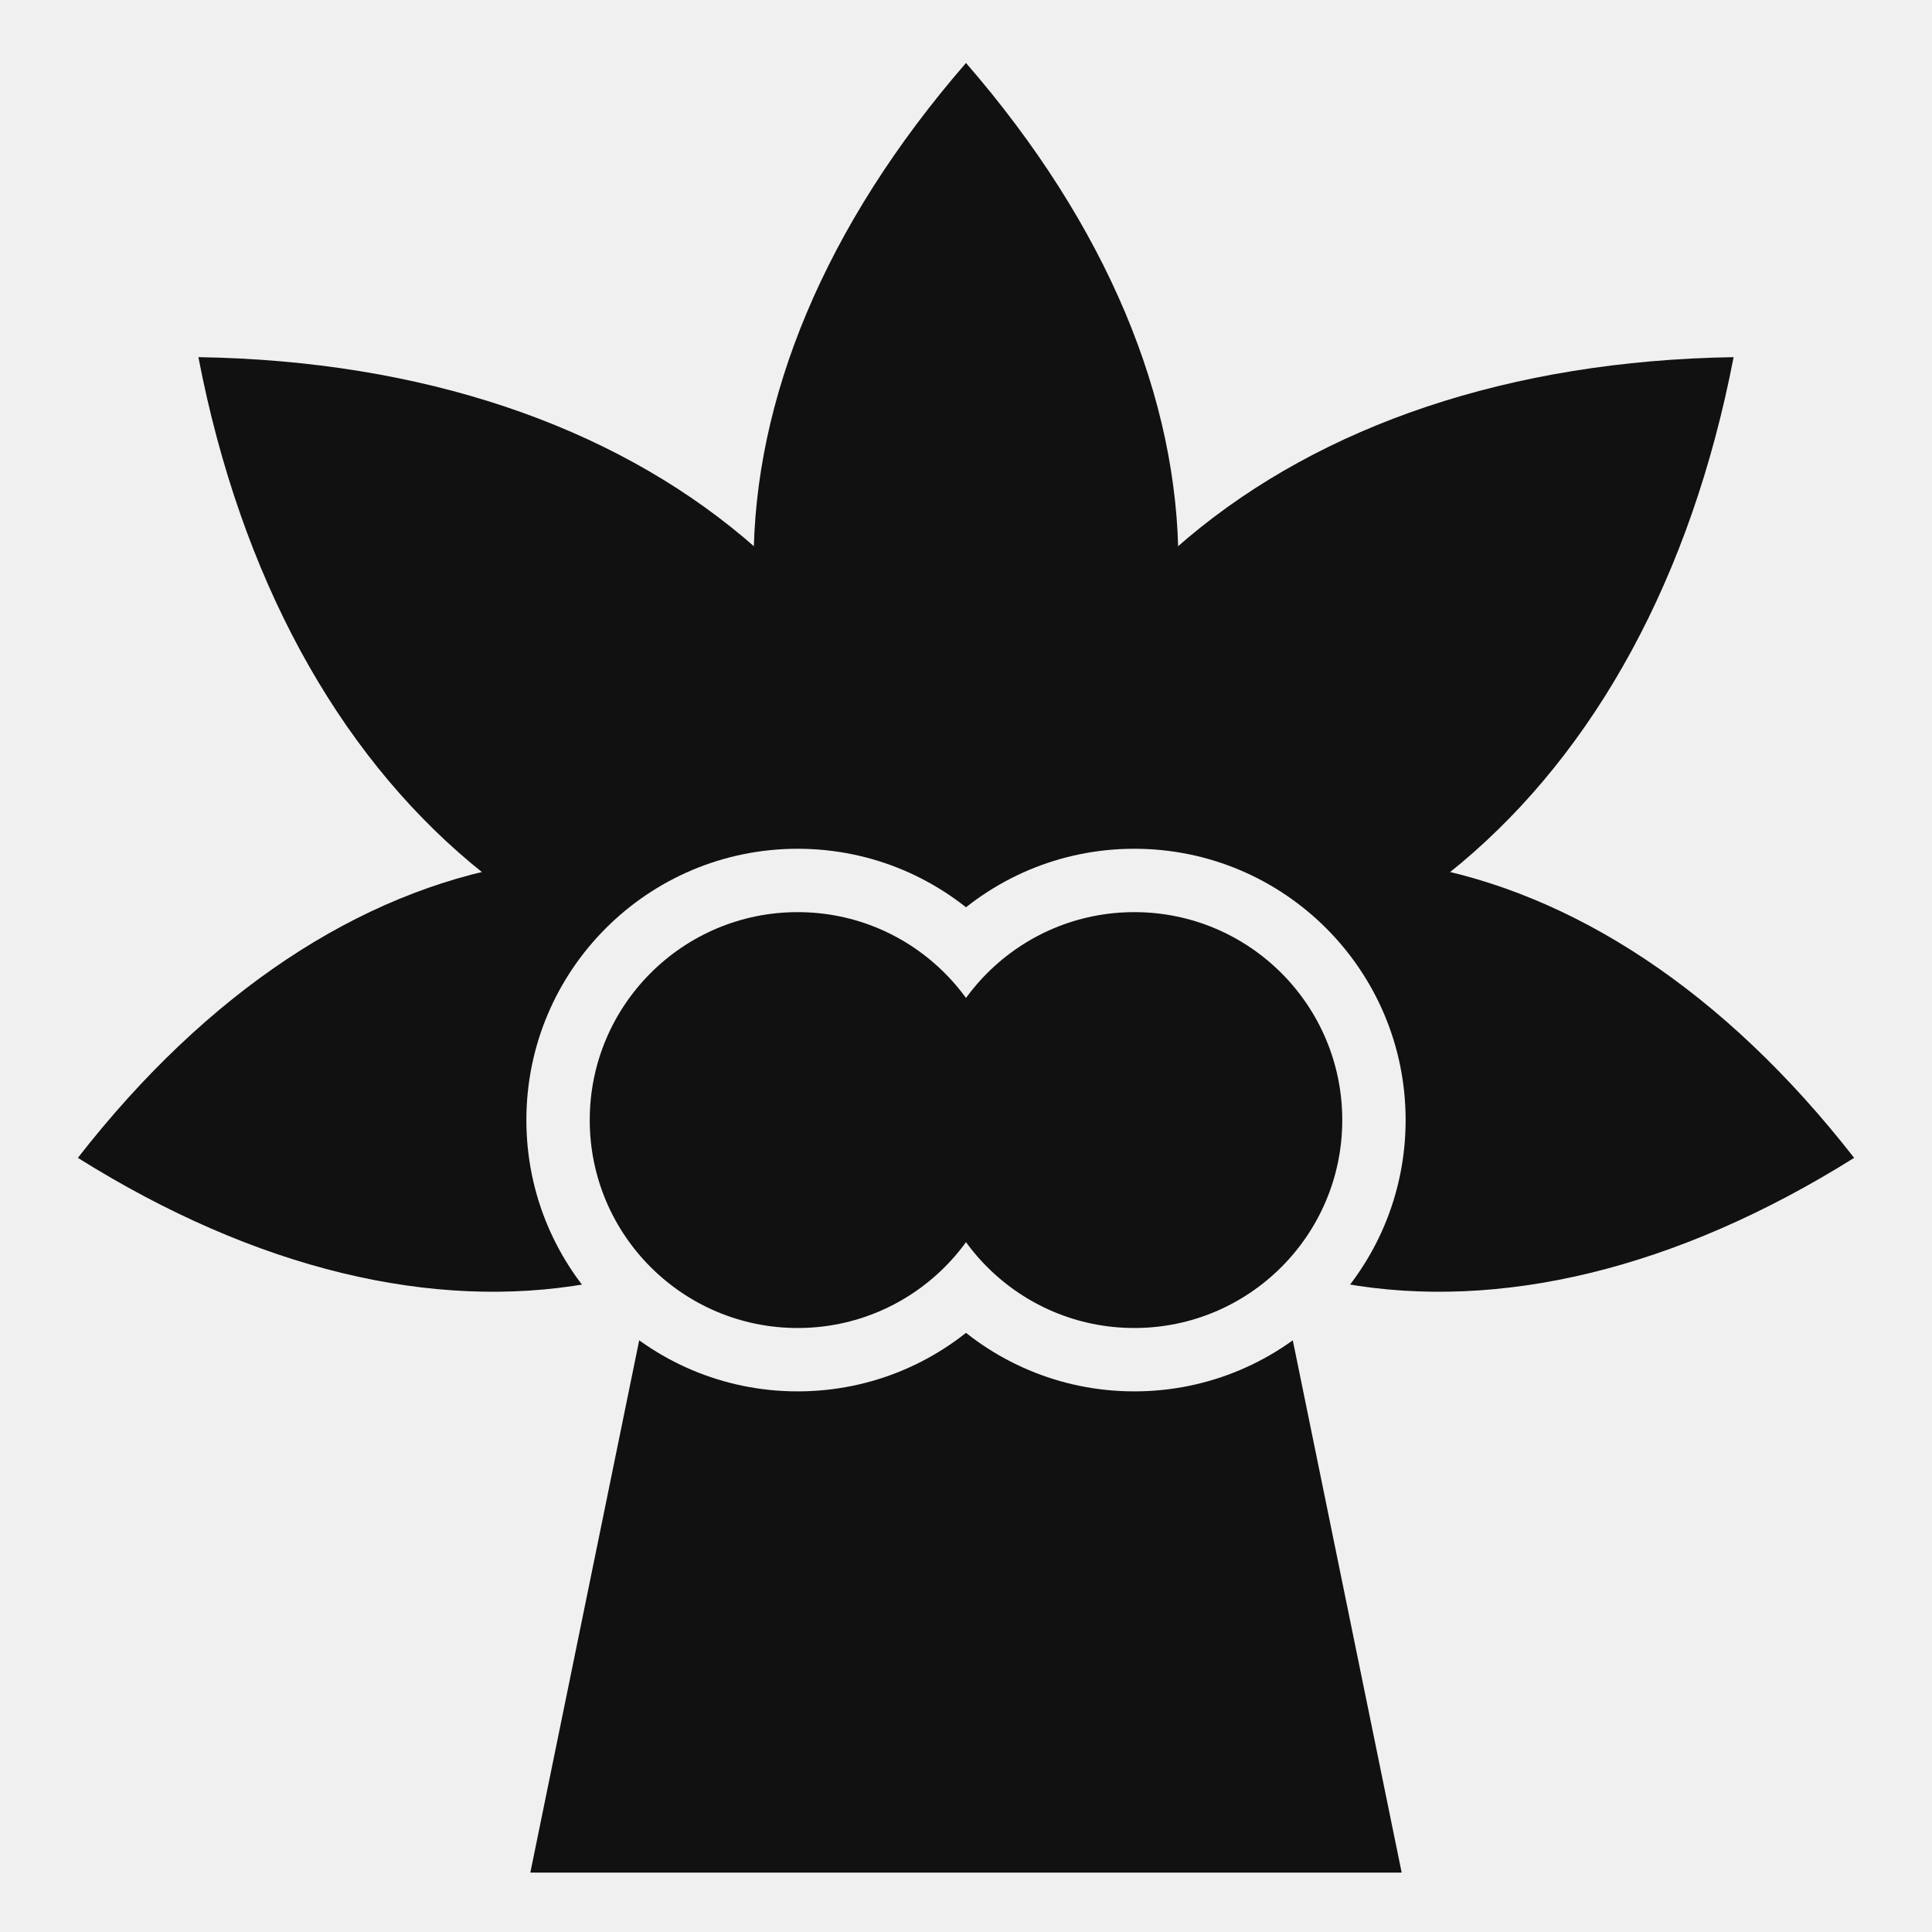
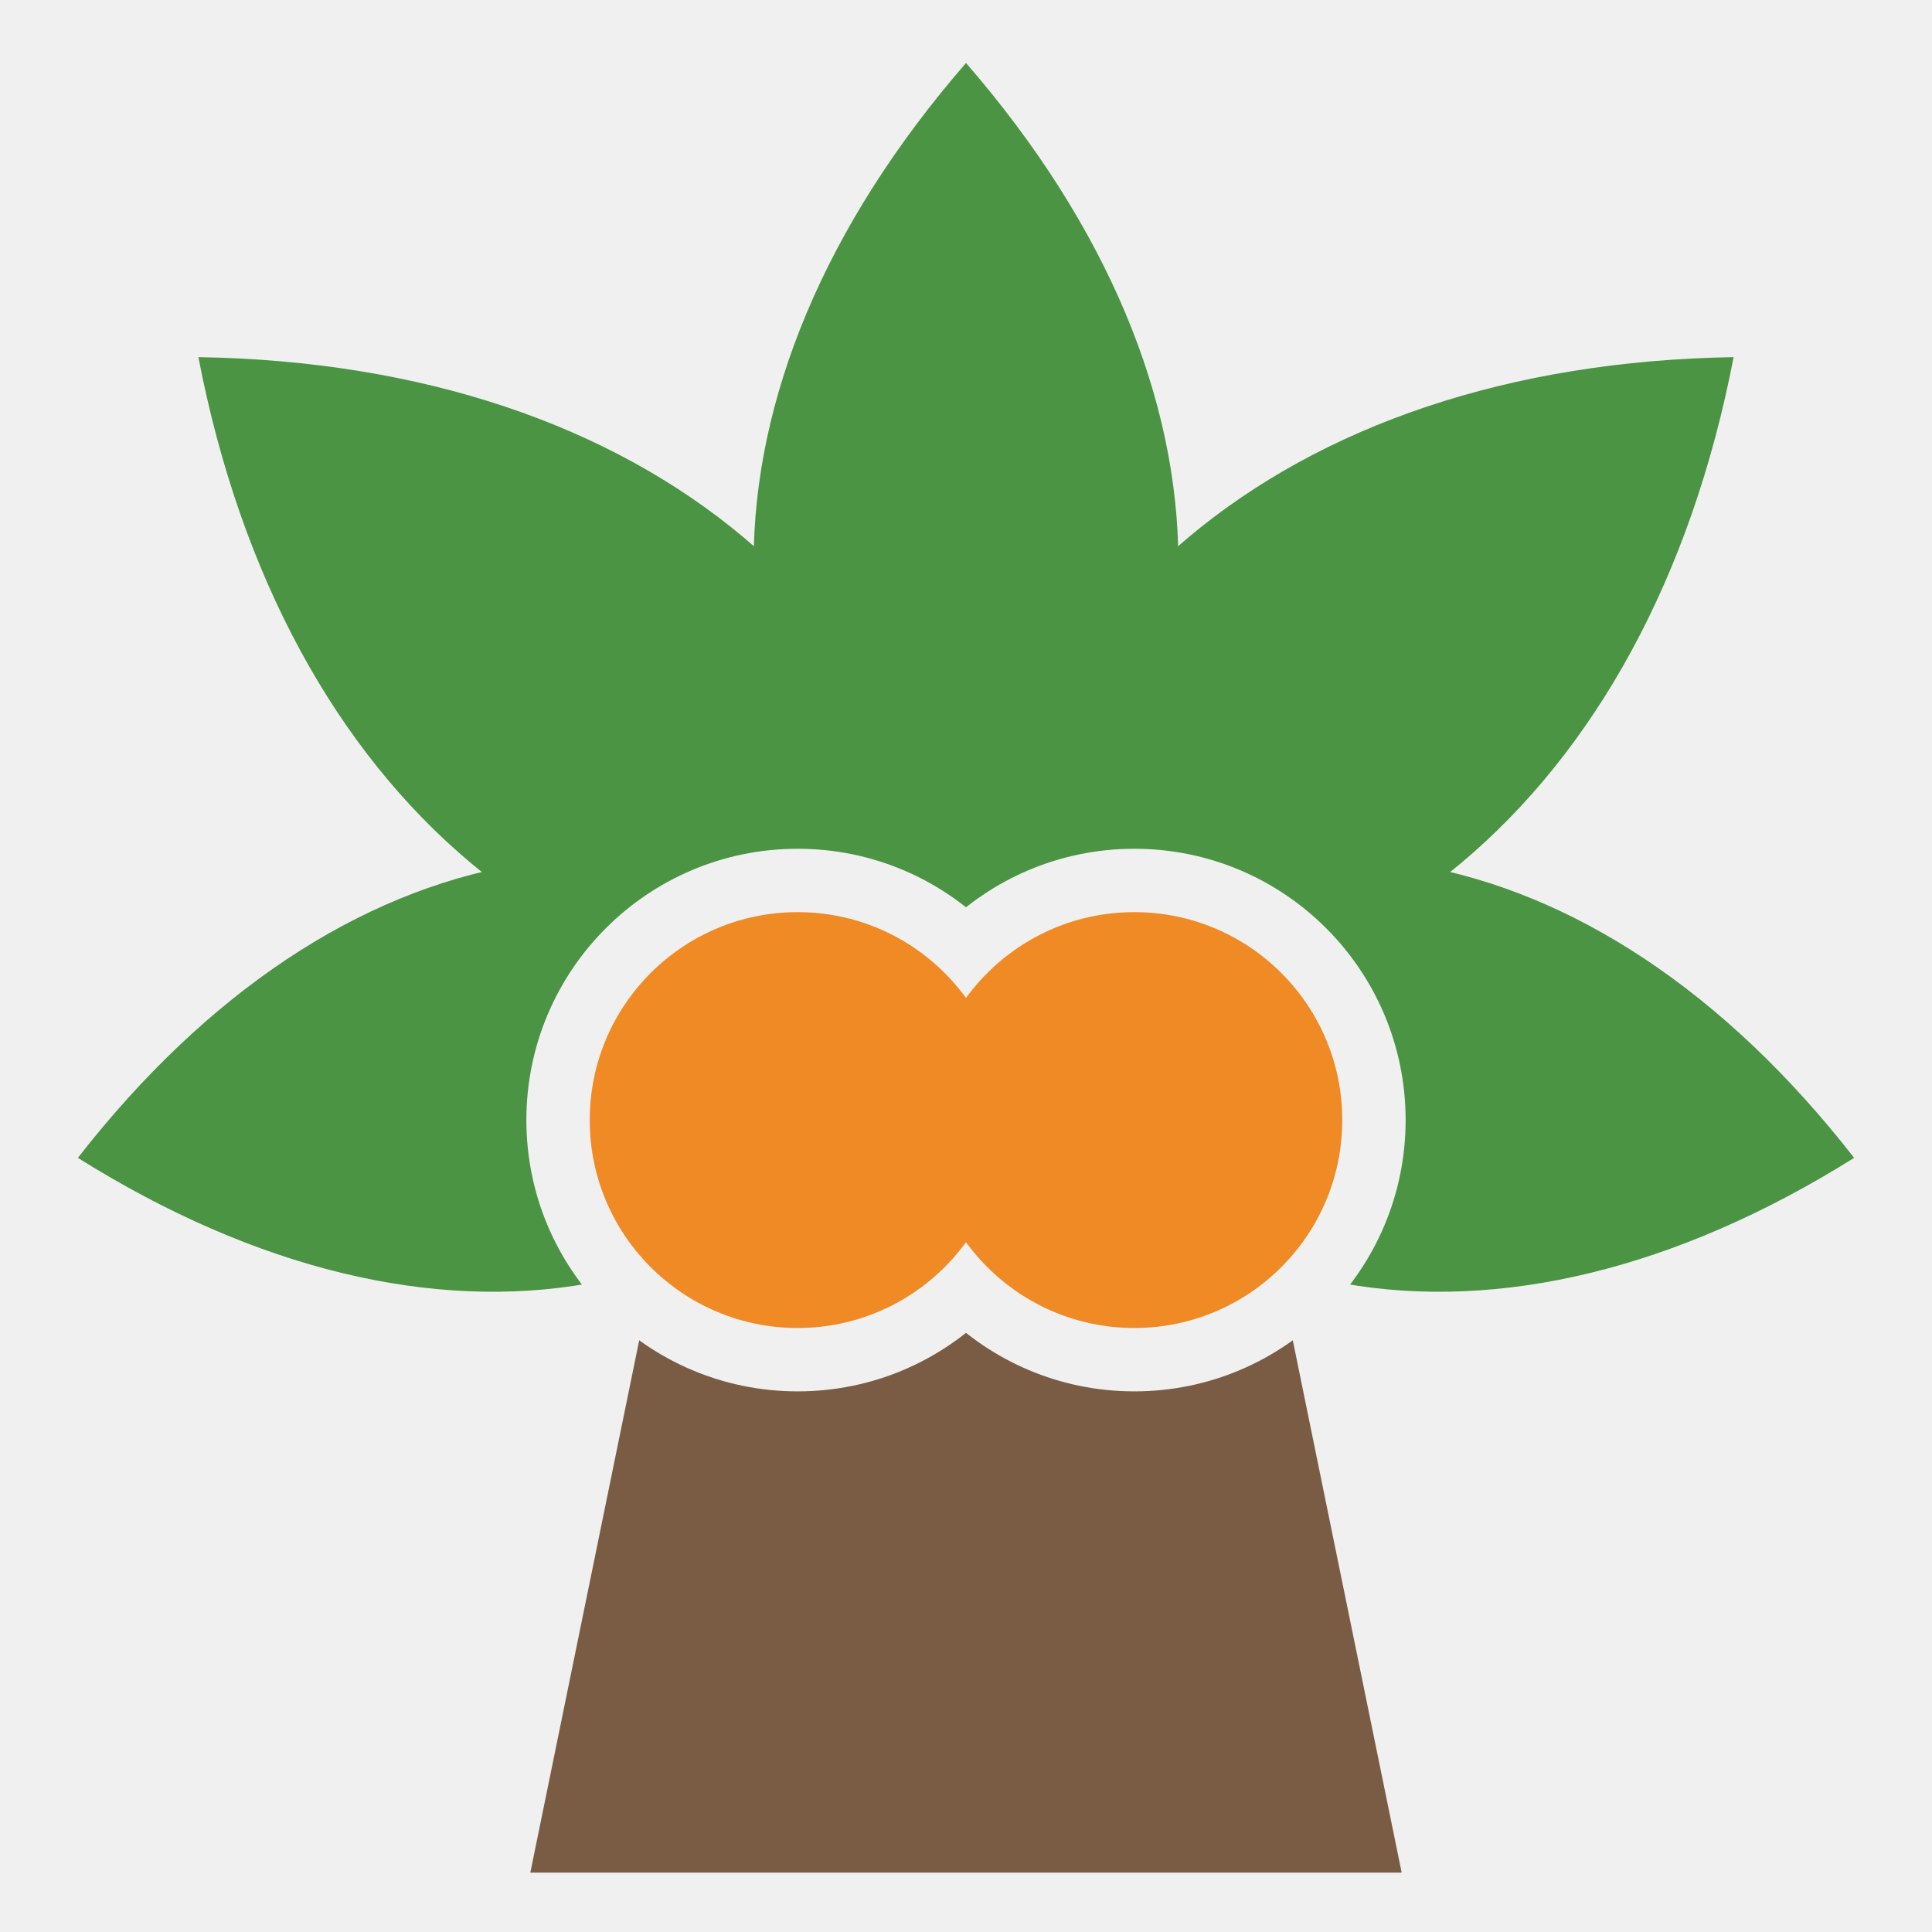
- <svg xmlns="http://www.w3.org/2000/svg" viewBox="15.22 11.44 97.56 97.56" width="104" height="104" fill="#111111" role="img" aria-label="pipaya">
+ <svg xmlns="http://www.w3.org/2000/svg" viewBox="15.22 11.44 97.56 97.56" width="104" height="104" role="img" aria-label="pipaya">
  <defs>
    <mask id="m" maskUnits="userSpaceOnUse" x="-64" y="-64" width="256" height="256">
      <rect x="-64" y="-64" width="256" height="256" fill="#fff" />
      <circle cx="55.5" cy="68" r="13.7" fill="#000" />
      <circle cx="72.5" cy="68" r="13.7" fill="#000" />
    </mask>
  </defs>
  <g mask="url(#m)">
-     <path d="M51 62H77L86 106H42Z" fill="#111111" />
-     <g fill="#111111">
+     <path d="M51 62H77L86 106H42Z" fill="#7a5b44" />
+     <g fill="#4a9443">
      <ellipse cx="64" cy="58" rx="6.5" ry="8.5" />
      <path d="M0 0C-13 -12 -13 -30 0 -46C13 -30 13 -12 0 0Z" transform="translate(64 62) rotate(-100) scale(1.1 0.99)" />
      <path d="M0 0C-13 -12 -13 -30 0 -46C13 -30 13 -12 0 0Z" transform="translate(64 62) rotate(-50) scale(1.1 1.1)" />
      <path d="M0 0C-13 -12 -13 -30 0 -46C13 -30 13 -12 0 0Z" transform="translate(64 62) rotate(0) scale(1.1 1.03)" />
      <path d="M0 0C-13 -12 -13 -30 0 -46C13 -30 13 -12 0 0Z" transform="translate(64 62) rotate(50) scale(1.1 1.1)" />
      <path d="M0 0C-13 -12 -13 -30 0 -46C13 -30 13 -12 0 0Z" transform="translate(64 62) rotate(100) scale(1.1 0.99)" />
    </g>
  </g>
-   <circle cx="55.5" cy="68" r="10.5" fill="#111111" />
-   <circle cx="72.5" cy="68" r="10.5" fill="#111111" />
+   <circle cx="55.5" cy="68" r="10.5" fill="#f08a24" />
+   <circle cx="72.5" cy="68" r="10.5" fill="#f08a24" />
</svg>
